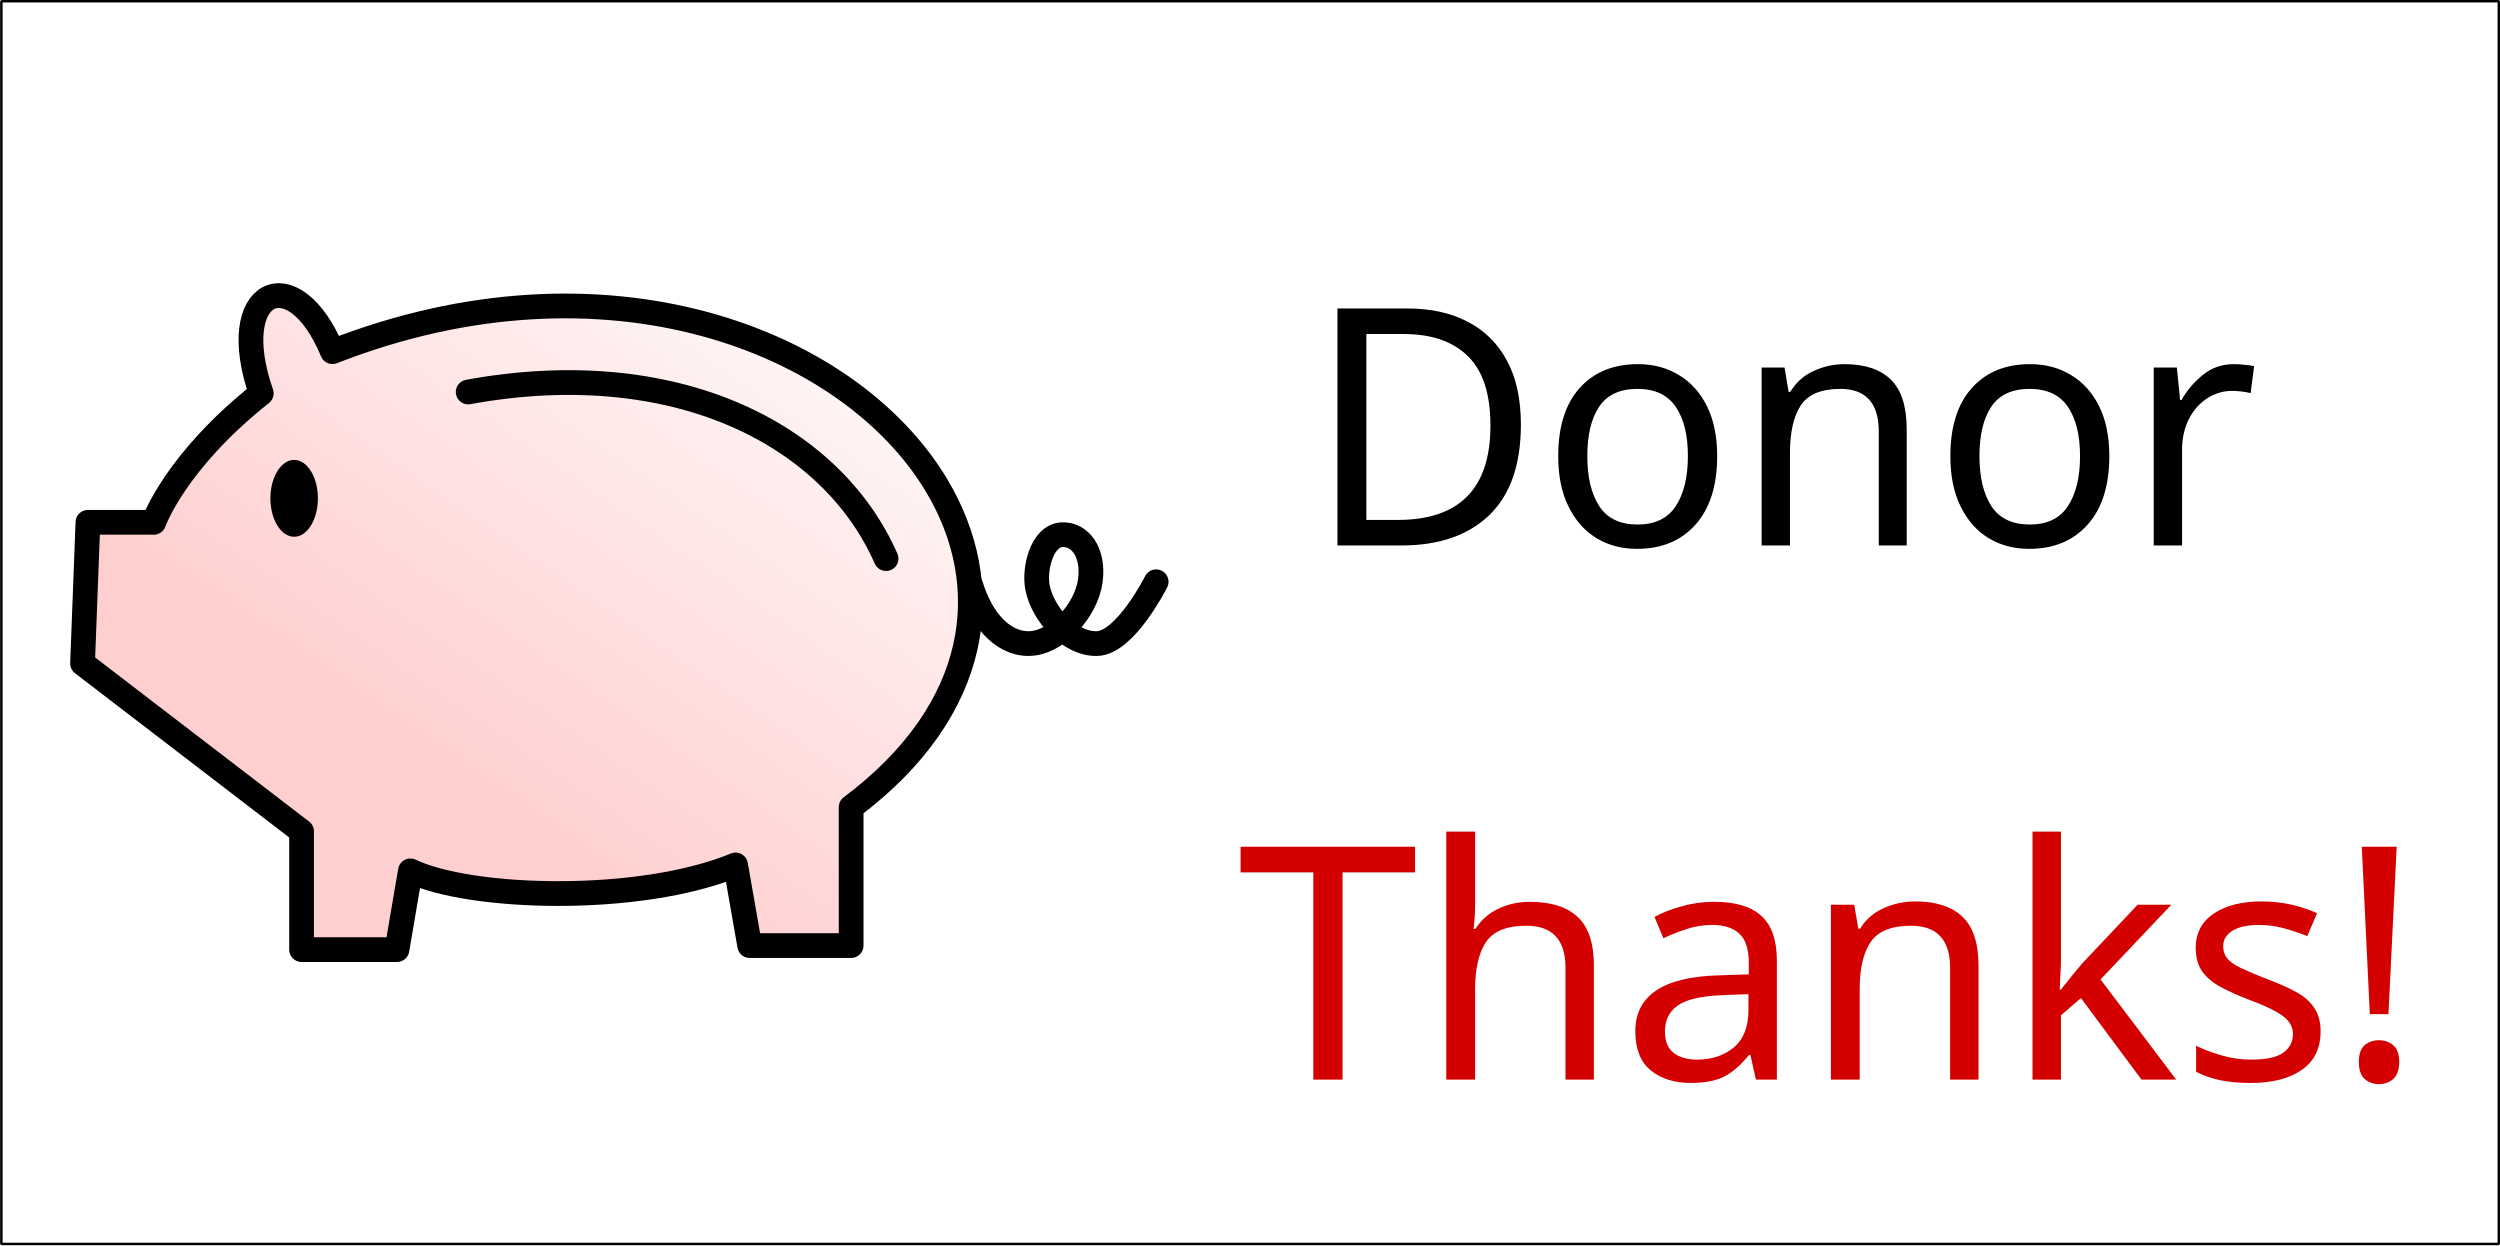
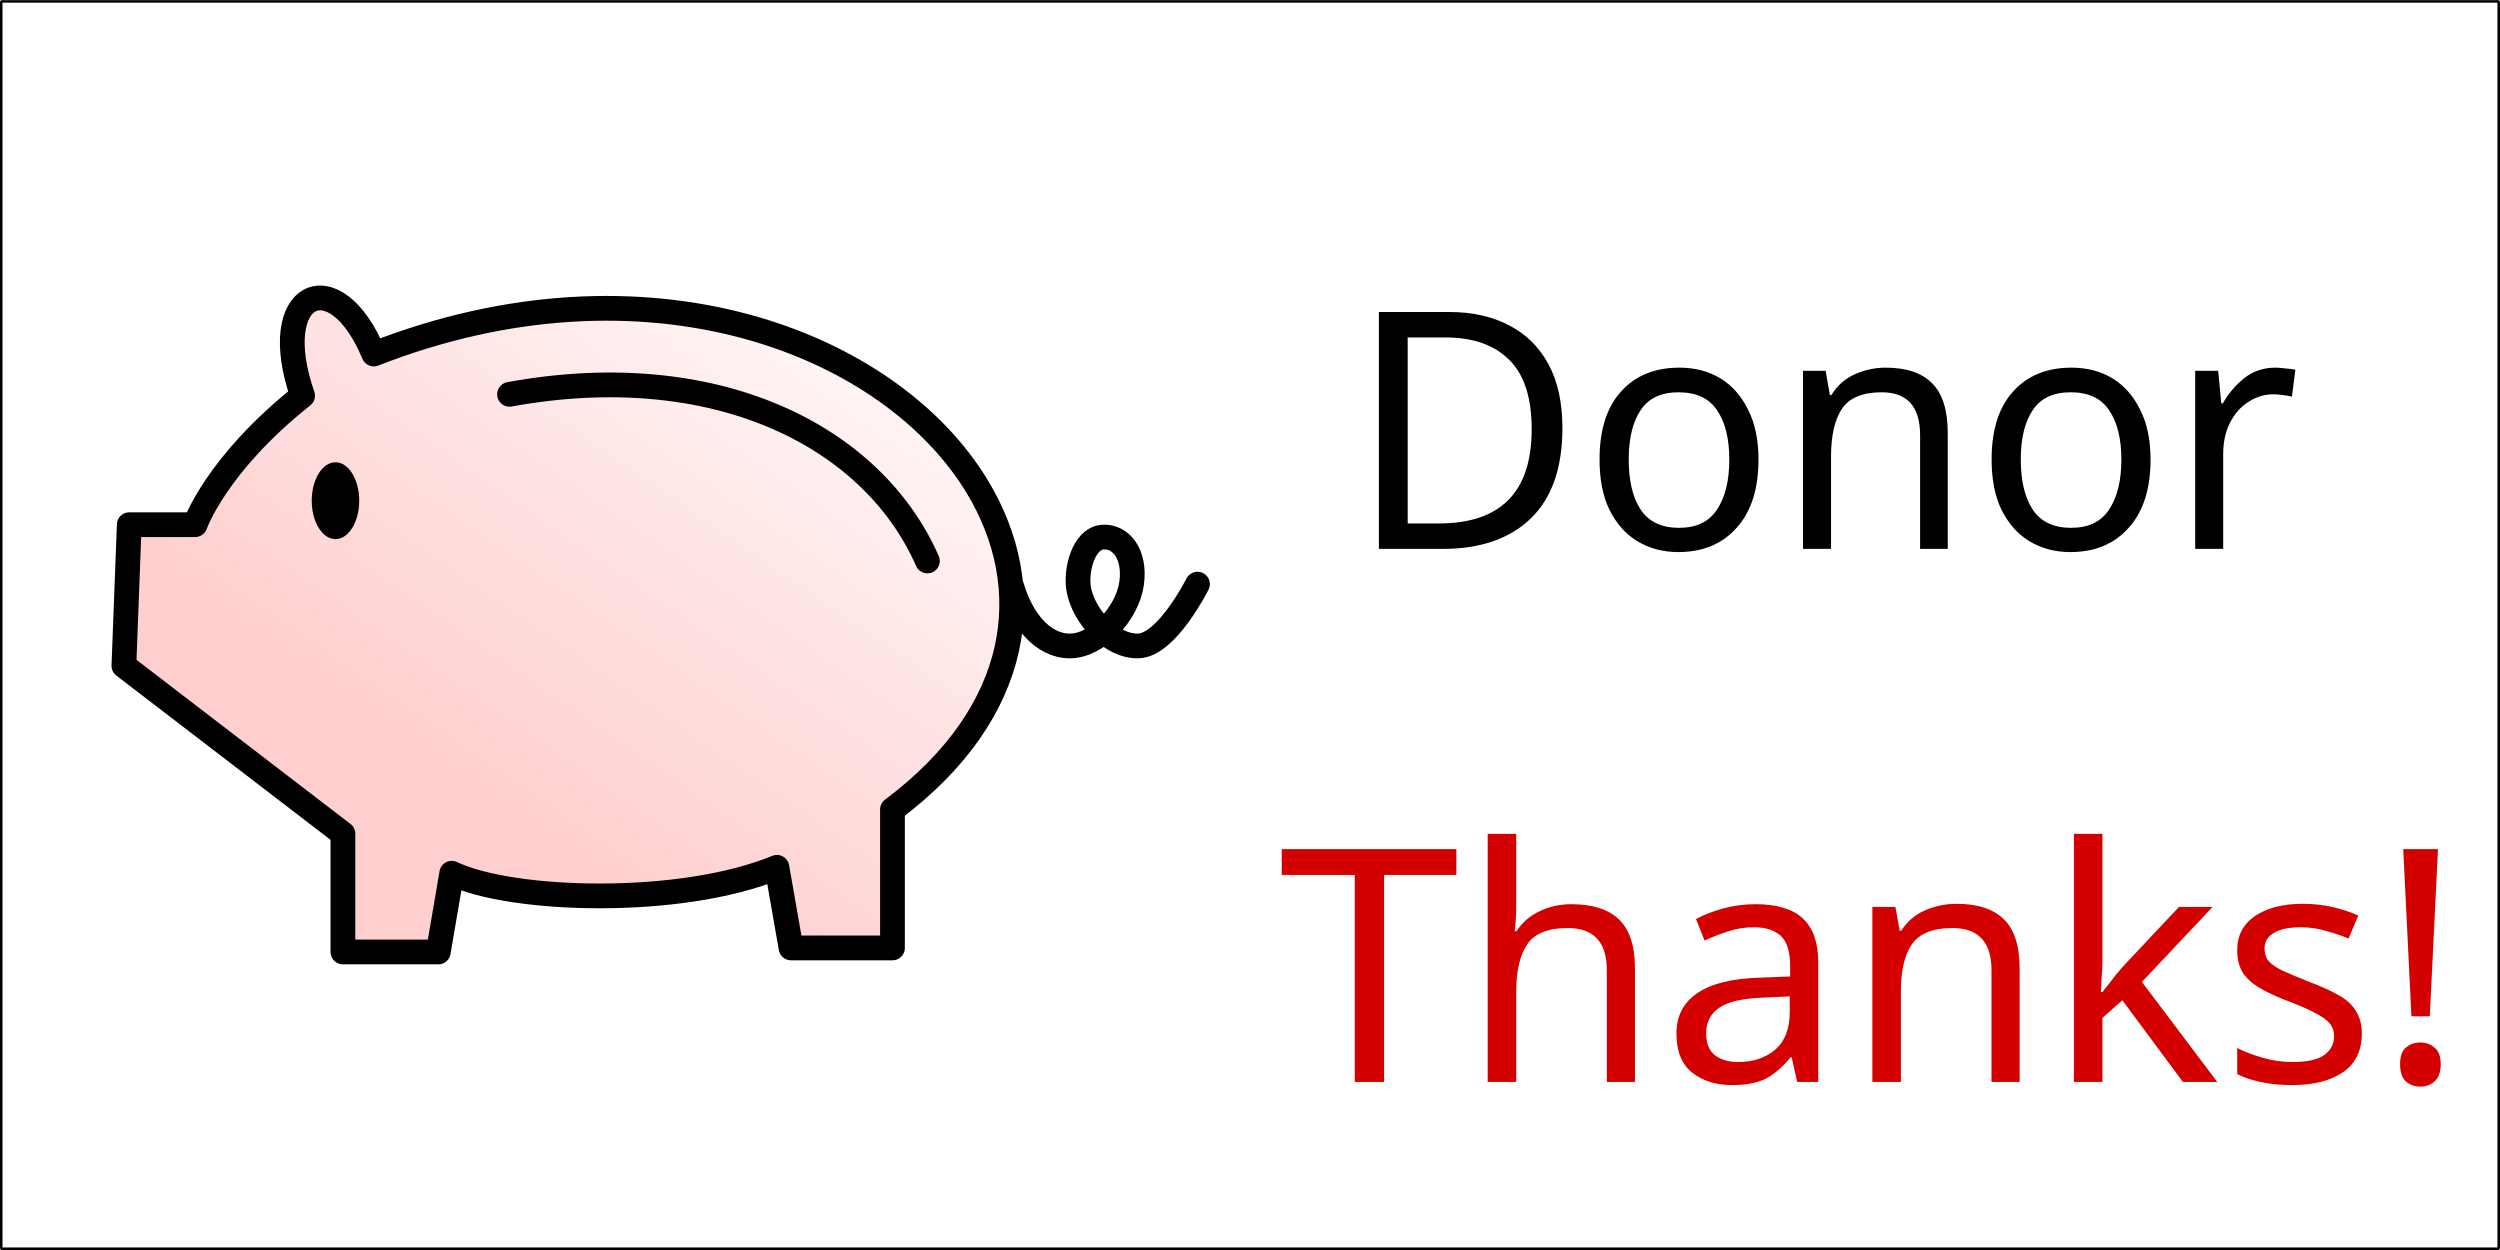
- <svg xmlns="http://www.w3.org/2000/svg" xmlns:xlink="http://www.w3.org/1999/xlink" width="199.25" height="99.25">
+ <svg xmlns="http://www.w3.org/2000/svg" xmlns:xlink="http://www.w3.org/1999/xlink" width="100" height="50">
  <defs>
    <linearGradient id="a">
      <stop offset="0" stop-color="#ffcfcf" />
      <stop offset="1" stop-color="#ffcfcf" stop-opacity="0" />
    </linearGradient>
    <linearGradient xlink:href="#a" id="b" x1="220.078" y1="508.795" x2="447.544" y2="178.969" gradientUnits="userSpaceOnUse" />
  </defs>
-   <path fill="none" stroke="#000" stroke-width=".2" stroke-linecap="round" stroke-linejoin="bevel" stroke-miterlimit="31.7" d="M.108.097h199.048v99.048H.108z" />
-   <text style="line-height:0%;-inkscape-font-specification:Ubuntu" x="122.329" y="21.468" font-weight="400" font-family="Ubuntu" letter-spacing="0" word-spacing="0" fill-opacity="0" />
-   <g transform="translate(1.332 -11.167) scale(.14087)">
-     <path d="M40.291 374.782h37.25s11.797-34.081 60.817-72.98c-20.622-59.15 18.276-76.756 40.29-23.566 154.306-60.396 292.307-6.676 341.648 75.428 34.035 56.635 25.883 126.776-48.207 182.283v78.301h-57.396l-7.982-45.613c-54.311 22.422-149.913 19.612-183.97 3.348l-7.602 44.546h-53.975V549.63L37.25 454.604z" stroke-linejoin="round" stroke-width="14" stroke="#000" fill="url(#b)" />
+   <path stroke-miterlimit="31.7" d="M.05.056h99.898V49.95H.05z" fill="none" stroke="#000" stroke-width=".101" stroke-linecap="round" stroke-linejoin="bevel" />
+   <g transform="matrix(.0707 0 0 .0707 2.322 -5.51)">
+     <path d="M40.291 374.782h37.25s11.797-34.081 60.817-72.98c-20.622-59.15 18.276-76.756 40.29-23.566 154.306-60.396 292.307-6.676 341.648 75.428 34.035 56.635 25.883 126.776-48.207 182.283v78.301h-57.396l-7.982-45.613c-54.311 22.422-149.913 19.612-183.97 3.348l-7.602 44.546h-53.975V549.63L37.25 454.604z" fill="url(#b)" stroke="#000" stroke-width="14" stroke-linejoin="round" />
    <path d="M255.43 301.042c115.926-21.219 205.093 23.034 236.425 94.266" fill="none" stroke="#000" stroke-width="14" stroke-linecap="round" stroke-linejoin="round" />
    <ellipse ry="21.744" rx="13.439" cy="361.213" cx="156.964" />
    <path d="M539.748 410.322c5.317 17.886 17.058 33.07 32.689 33.07 15.63 0 32.647-18.425 34.97-35.54 2.233-16.47-6.122-26.745-16.345-26.038-10.948.758-15.648 19.269-13.494 30.029 3.017 15.073 18.272 31.965 33.64 31.548 16.124-.437 33.448-34.97 33.448-34.97" fill="none" stroke="#000" stroke-width="14" stroke-linecap="round" stroke-linejoin="round" />
  </g>
-   <g font-weight="400" font-family="Ubuntu" letter-spacing="0" word-spacing="0">
-     <text transform="scale(.9828 1.0175)" y="42.728" x="144.568" style="line-height:0%;-inkscape-font-specification:Ubuntu">
-       <tspan style="line-height:1.25;text-align:center" y="42.728" x="144.568" font-size="26" text-anchor="middle">Donor</tspan>
-     </text>
-     <text y="264.485" x="252.921" style="line-height:0%;-inkscape-font-specification:Ubuntu" transform="translate(-154.313 -178.438)">
-       <tspan style="line-height:1.25" y="264.485" x="252.921" font-size="26" fill="#d40000">Thanks!</tspan>
-     </text>
-   </g>
+   <text style="line-height:0%;-inkscape-font-specification:Ubuntu" x="74.239" y="21.579" transform="scale(.9828 1.0175)" font-weight="400" font-size="6.023" font-family="Ubuntu" letter-spacing="0" word-spacing="0" stroke-width=".502">
+     <tspan font-size="13.049" x="74.239" y="21.579" style="line-height:1.25;text-align:center" text-anchor="middle">Donor</tspan>
+   </text>
+   <text style="line-height:0%;-inkscape-font-specification:Ubuntu" x="51.143" y="43.279" font-weight="400" font-size="6.023" font-family="Ubuntu" letter-spacing="0" word-spacing="0" stroke-width=".502">
+     <tspan font-size="13.049" x="51.143" y="43.279" style="line-height:1.25" fill="#d40000">Thanks!</tspan>
+   </text>
</svg>
